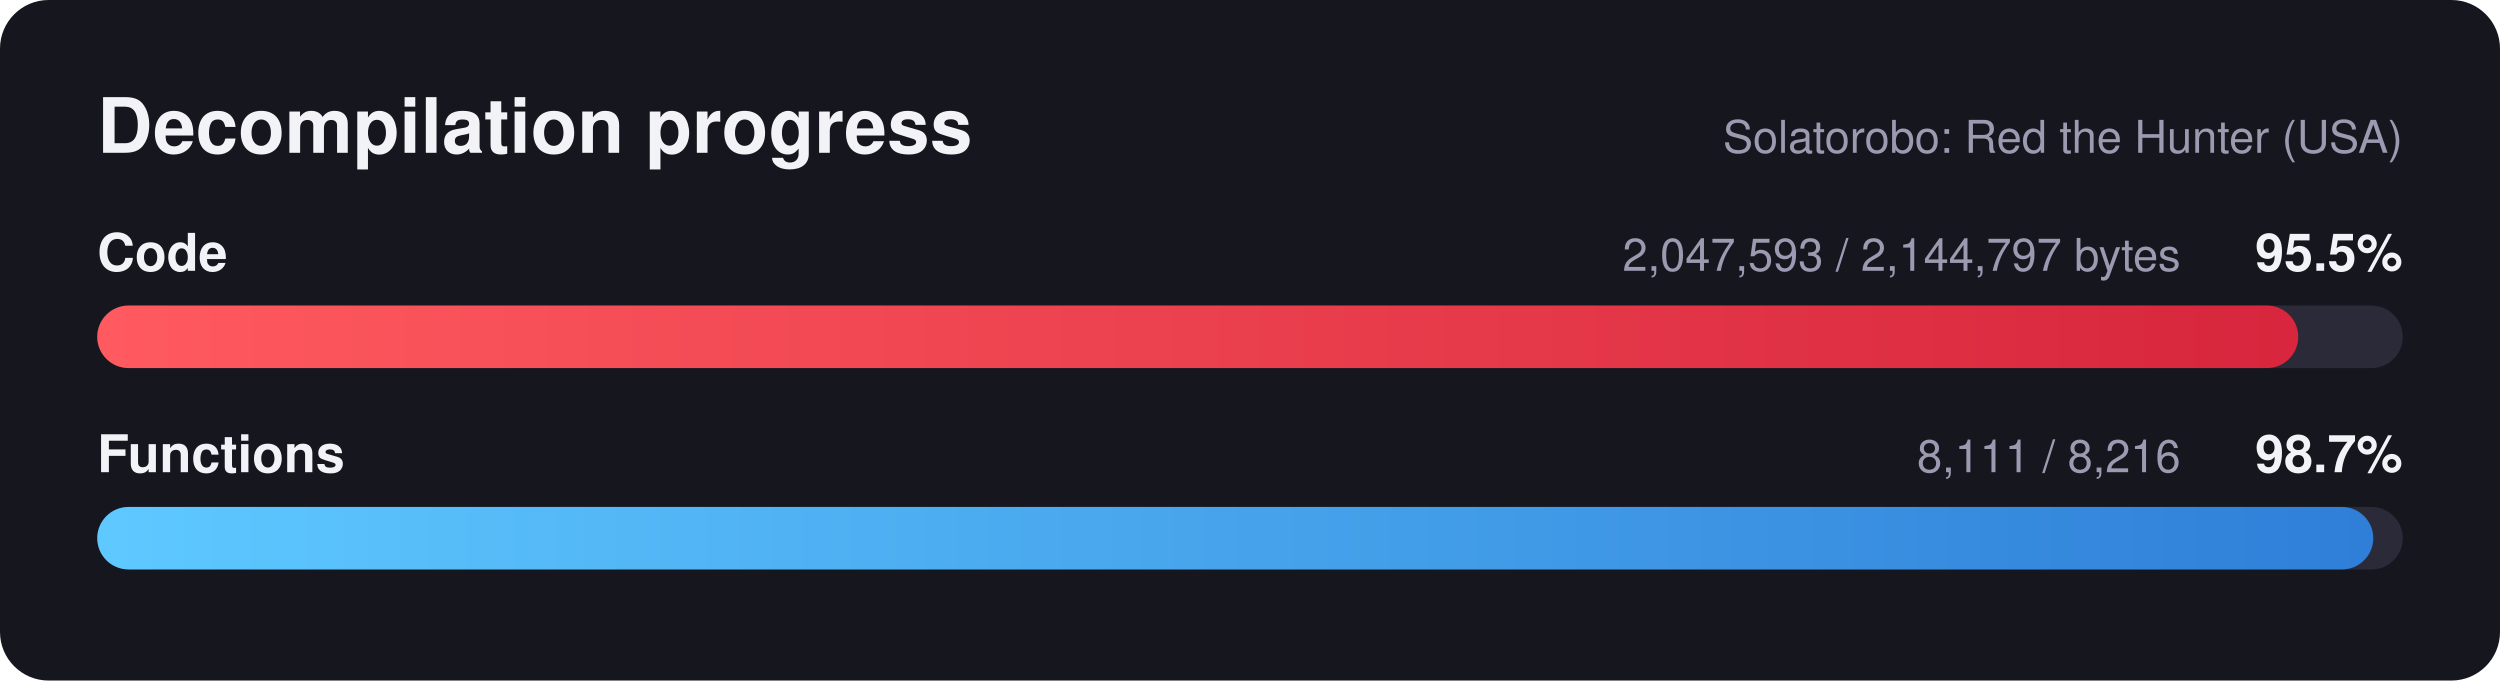
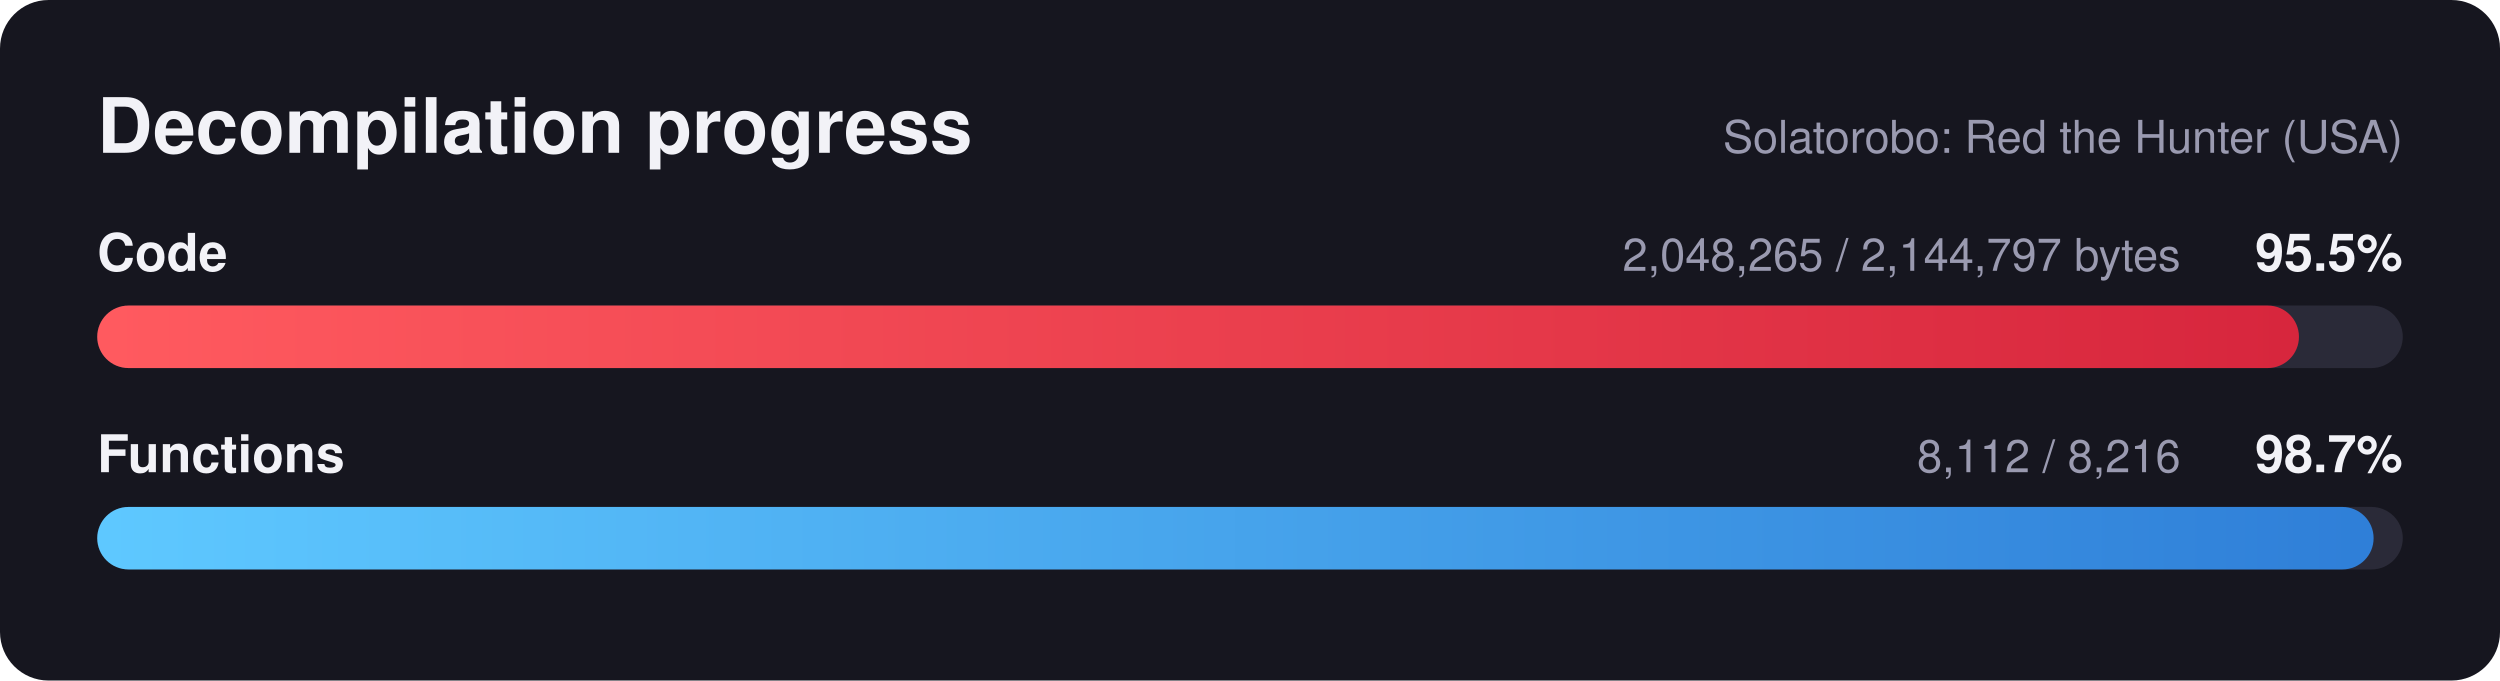
<svg xmlns="http://www.w3.org/2000/svg" width="720" height="196" viewBox="0 0 720 196" font-family="Segoe UI, Helvetica, Arial, sans-serif">
  <defs>
    <linearGradient id="red" x1="0" x2="1" y1="0" y2="0">
      <stop offset="0" stop-color="#ff5a5f" />
      <stop offset="1" stop-color="#d7263d" />
    </linearGradient>
    <linearGradient id="blue" x1="0" x2="1" y1="0" y2="0">
      <stop offset="0" stop-color="#5ec8ff" />
      <stop offset="1" stop-color="#2f7fd8" />
    </linearGradient>
  </defs>
  <rect width="720" height="196" rx="14" fill="#16161f" />
  <text x="28" y="44" fill="#f2f2f7" font-size="22" font-weight="700">Decompilation progress</text>
  <text x="692" y="44" fill="#9a9ab0" font-size="13" text-anchor="end">Solatorobo: Red the Hunter (USA)</text>
  <text x="28" y="78" fill="#f2f2f7" font-size="15" font-weight="600">Code</text>
  <text x="692" y="78" fill="#f2f2f7" font-size="15" font-weight="700" text-anchor="end">95.5%</text>
-   <text x="628" y="78" fill="#9a9ab0" font-size="13" text-anchor="end">2,047,593 / 2,144,797 bytes</text>
+   <text x="628" y="78" fill="#9a9ab0" font-size="13" text-anchor="end">2,048,265 / 2,144,797 bytes</text>
  <rect x="28" y="88" width="664" height="18" rx="9.0" fill="#2a2a38" />
-   <rect x="28" y="88" width="633.9" height="18" rx="9.0" fill="url(#red)" />
+   <rect x="28" y="88" width="634.1" height="18" rx="9.0" fill="url(#red)" />
  <text x="28" y="136" fill="#f2f2f7" font-size="15" font-weight="600">Functions</text>
  <text x="692" y="136" fill="#f2f2f7" font-size="15" font-weight="700" text-anchor="end">98.7%</text>
-   <text x="628" y="136" fill="#9a9ab0" font-size="13" text-anchor="end">8,111 / 8,216</text>
+   <text x="628" y="136" fill="#9a9ab0" font-size="13" text-anchor="end">8,112 / 8,216</text>
  <rect x="28" y="146" width="664" height="18" rx="9.0" fill="#2a2a38" />
-   <rect x="28" y="146" width="655.5" height="18" rx="9.0" fill="url(#blue)" />
+   <rect x="28" y="146" width="655.6" height="18" rx="9.0" fill="url(#blue)" />
</svg>
